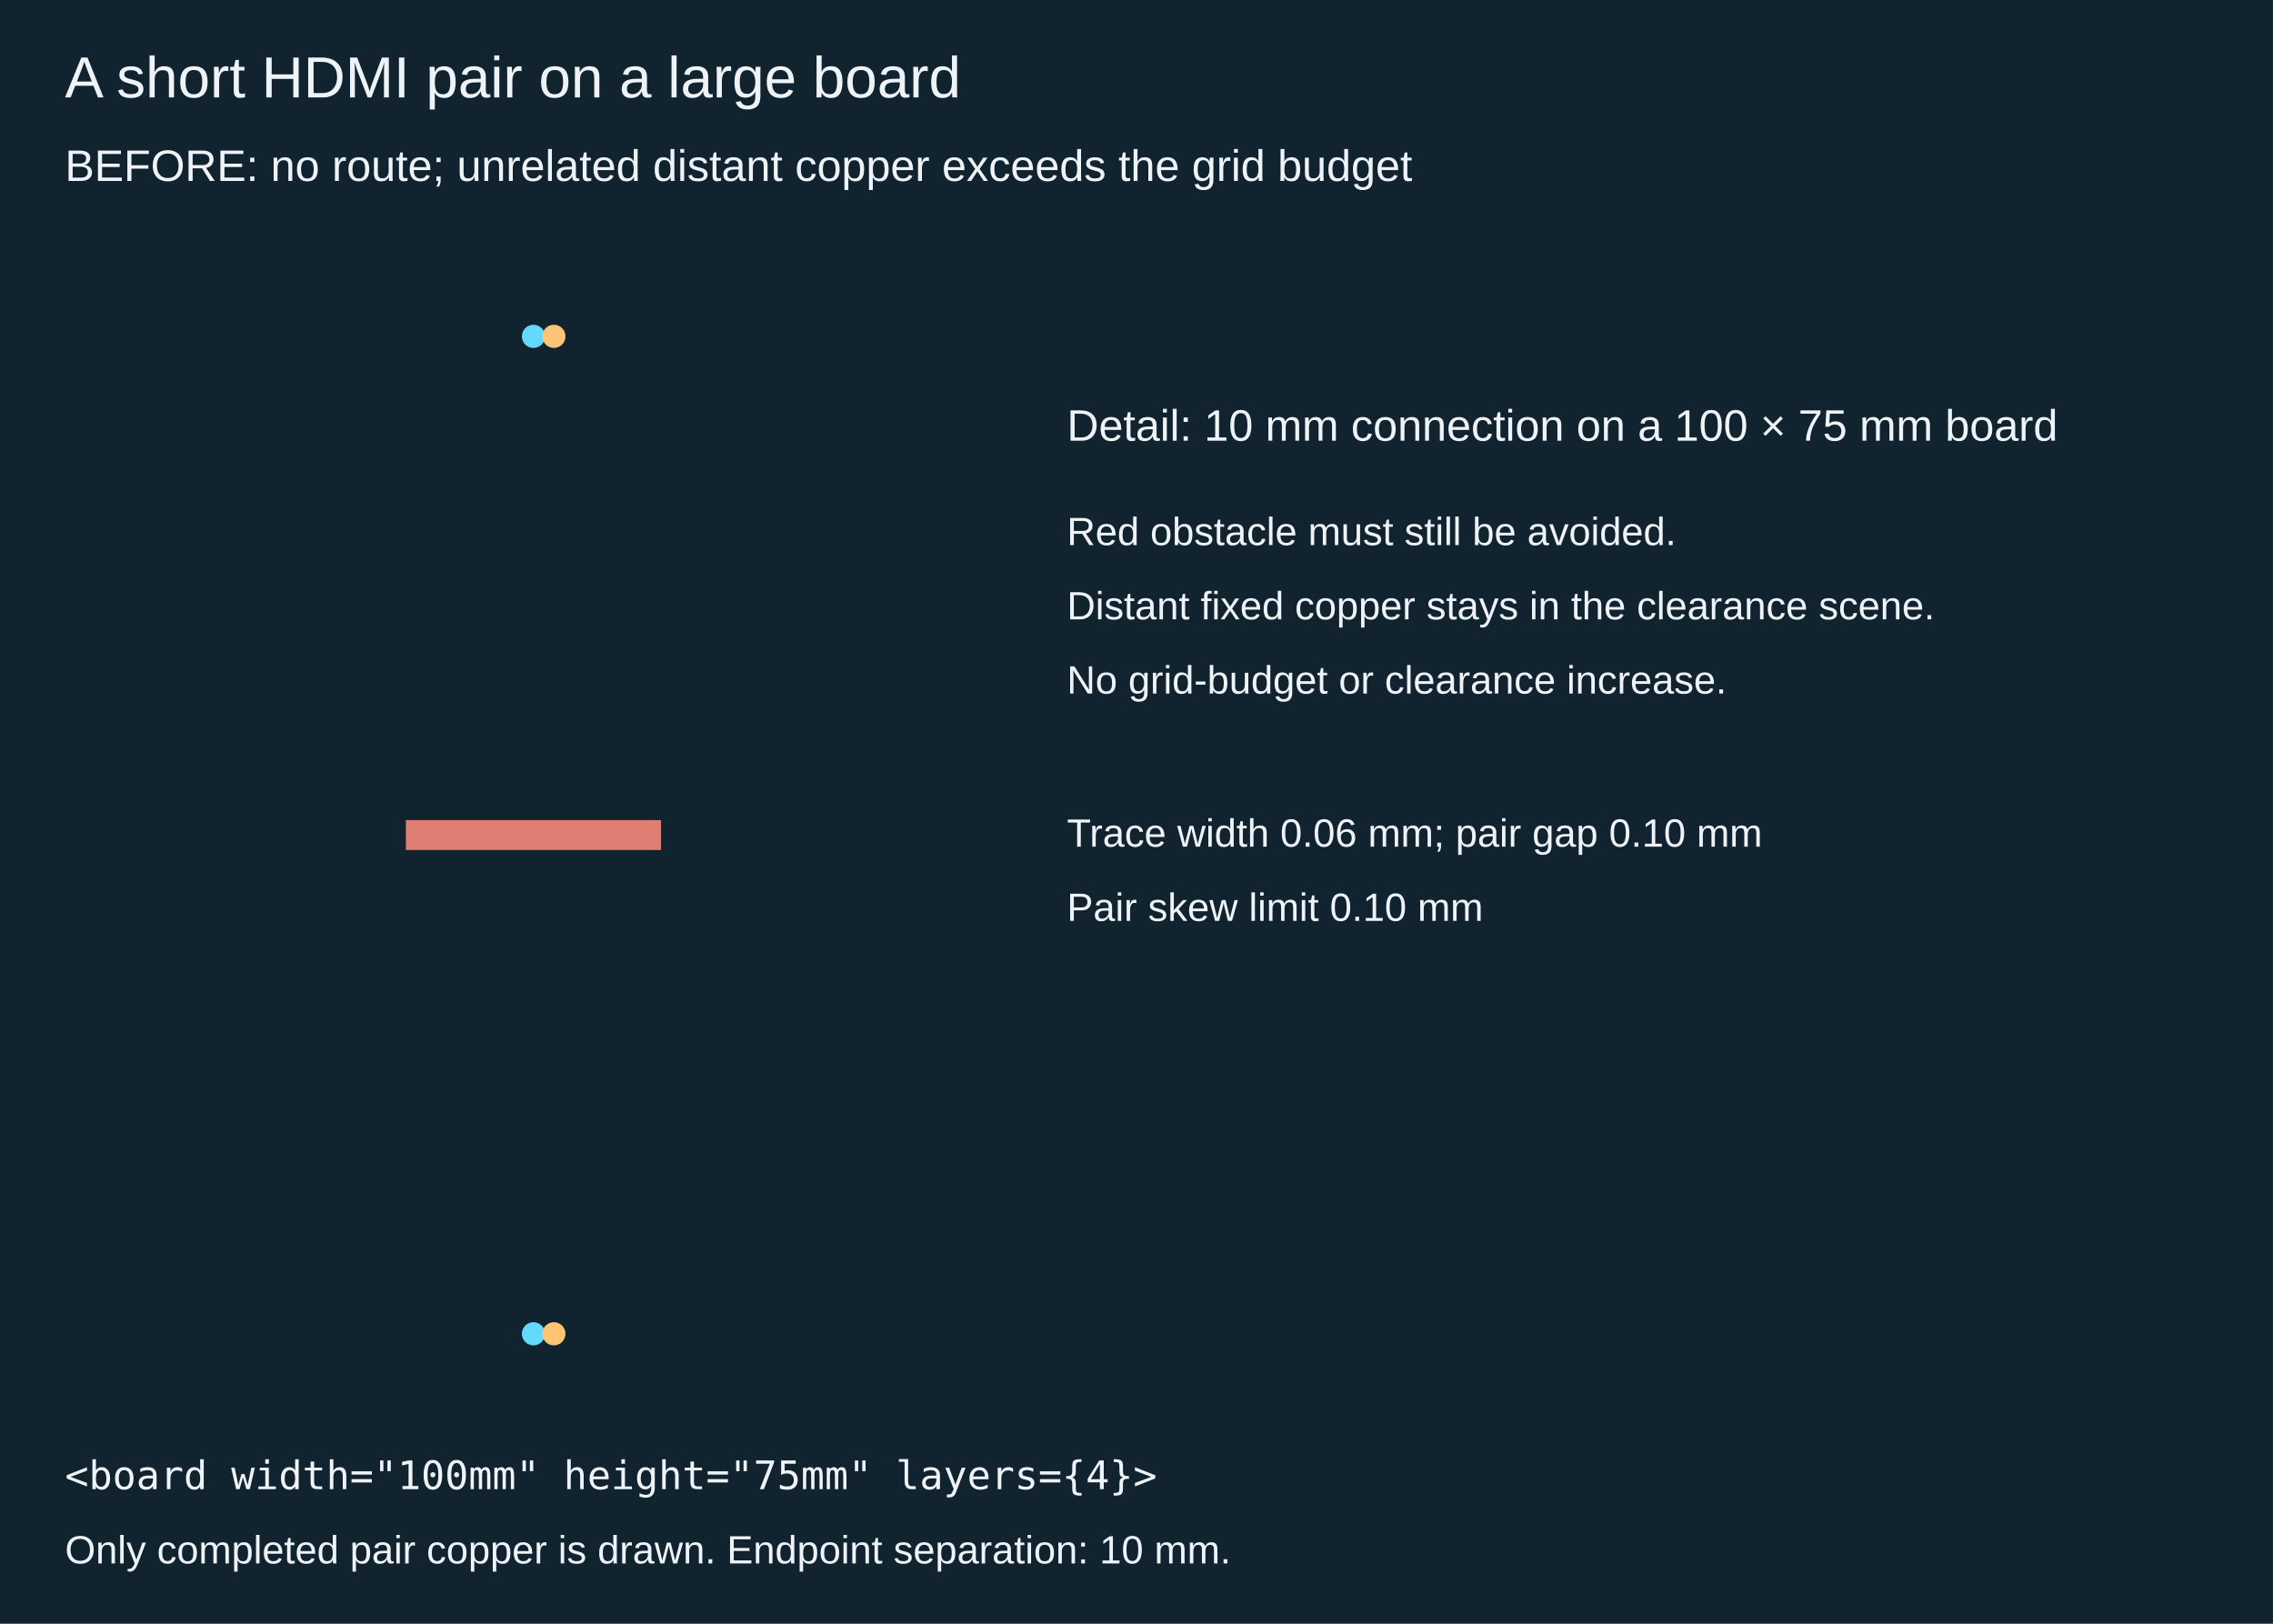
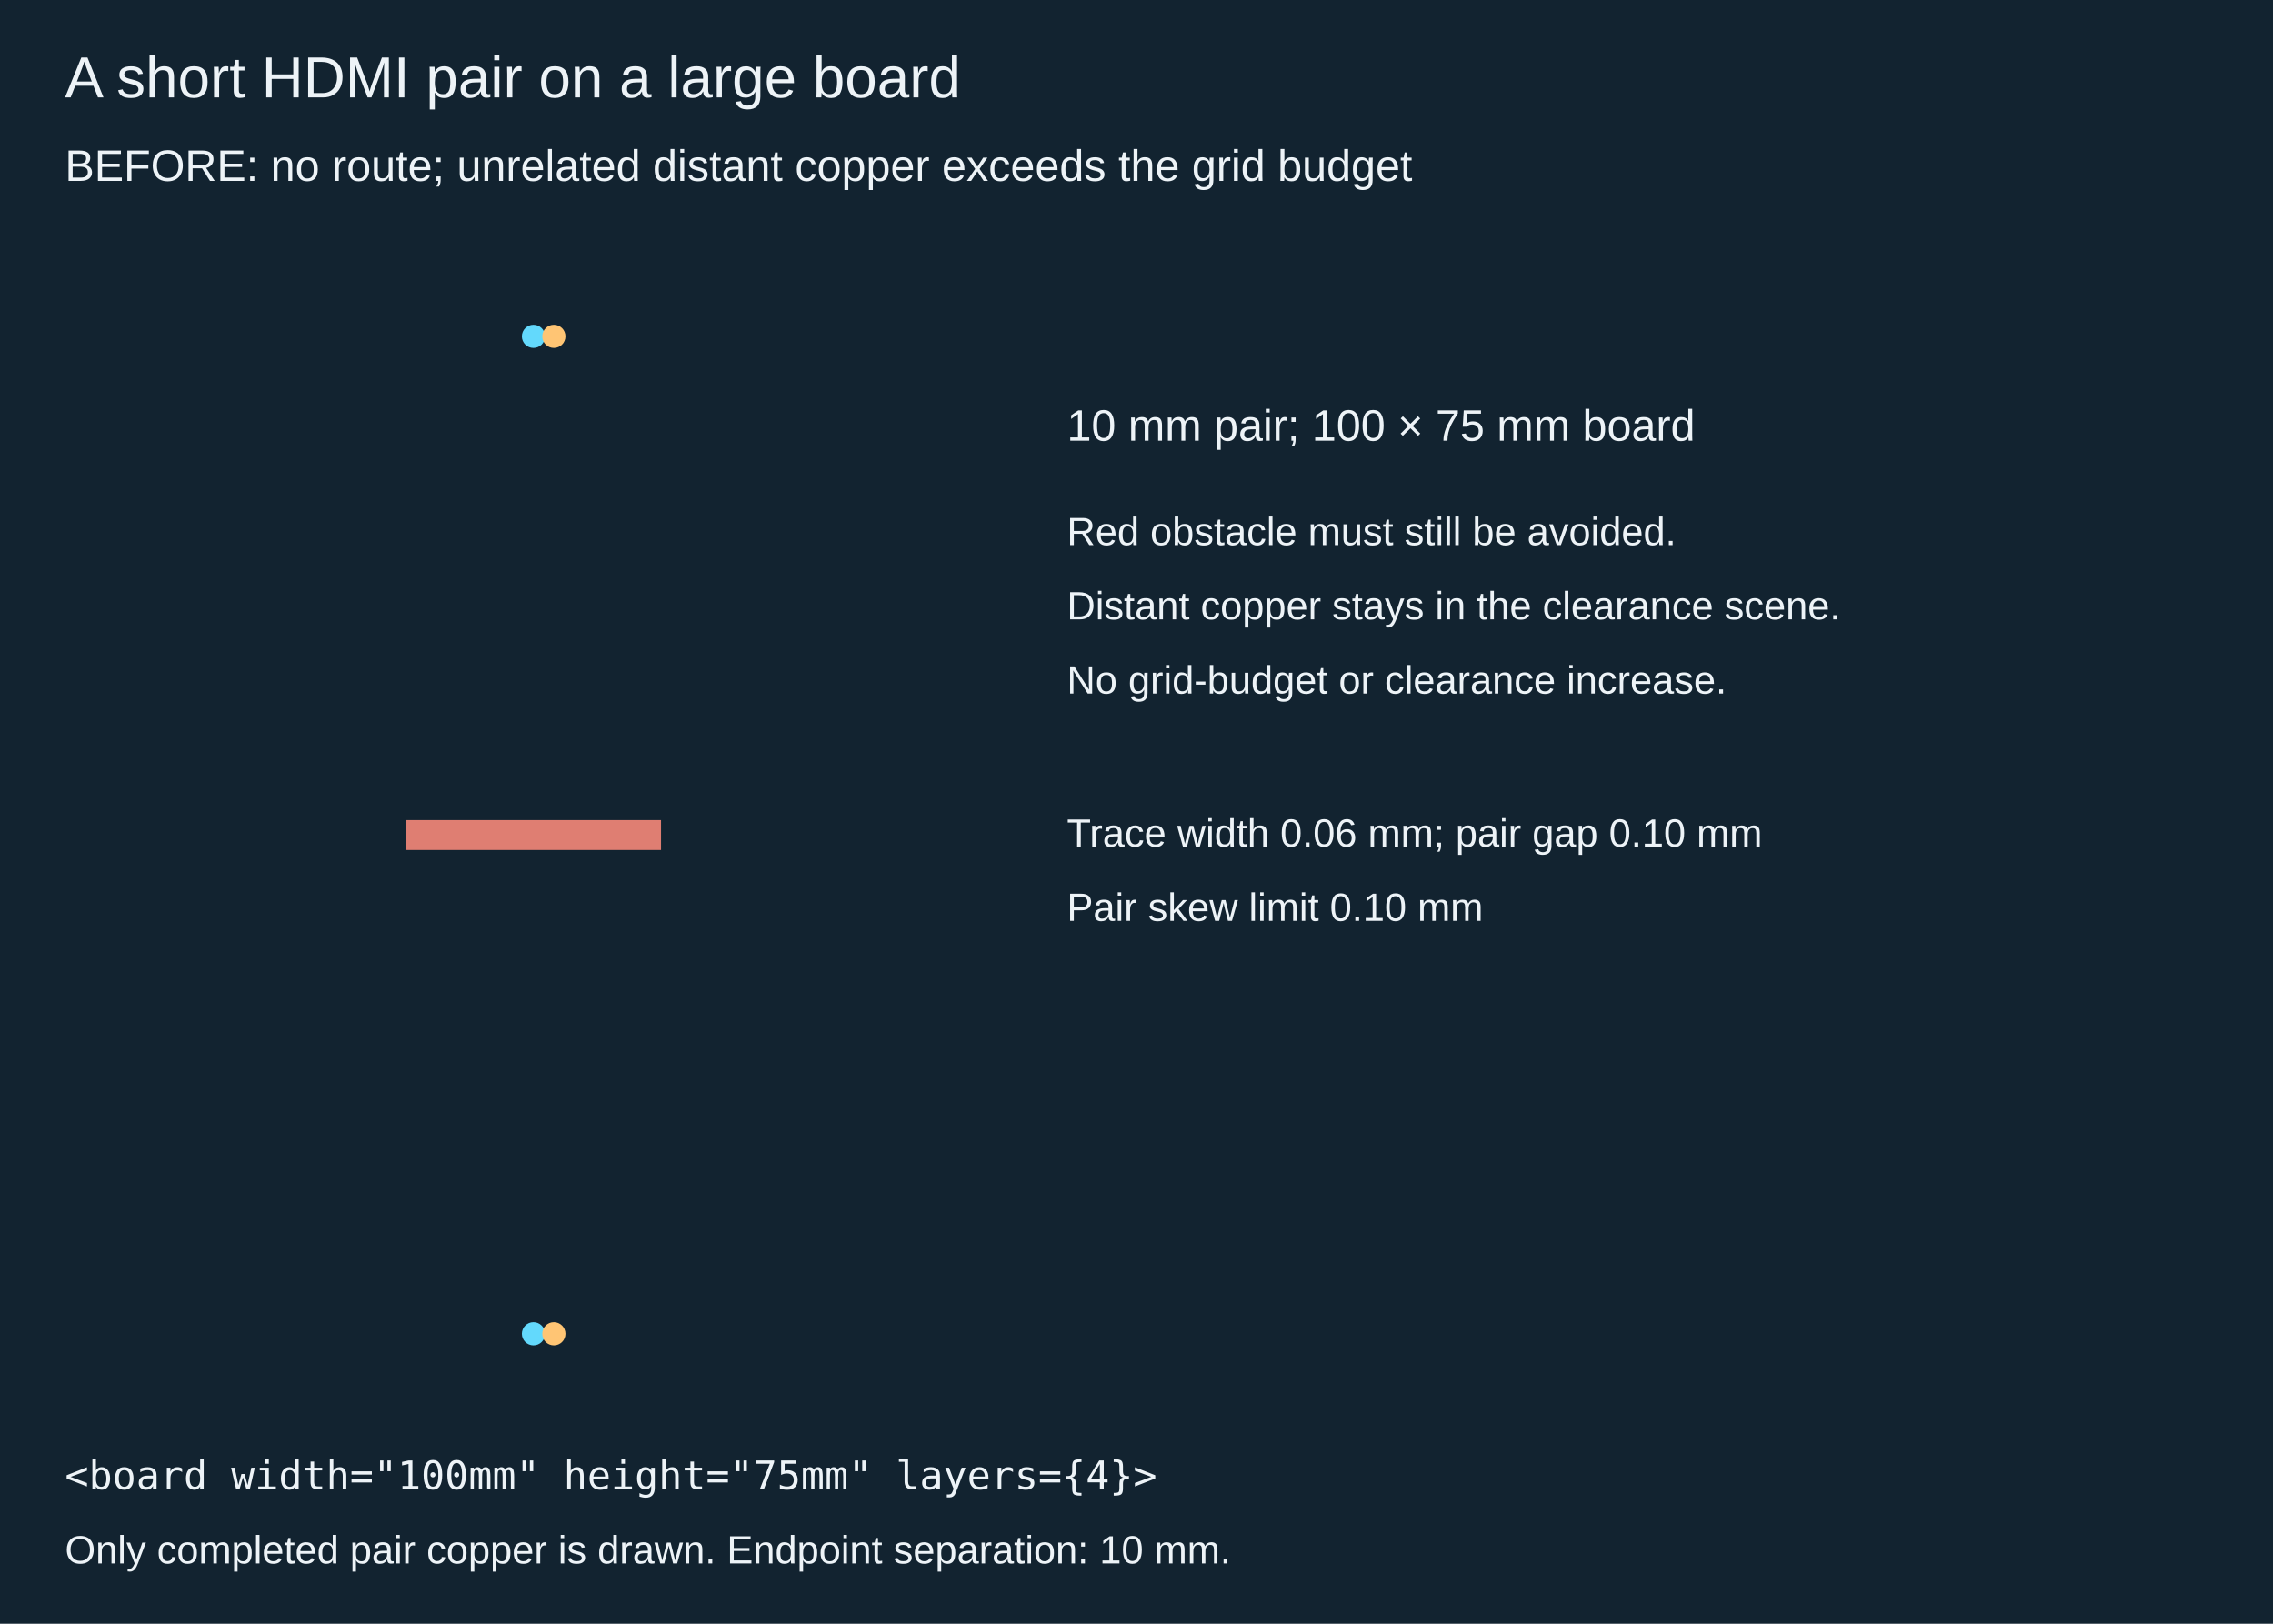
<svg xmlns="http://www.w3.org/2000/svg" width="980" height="700">
  <rect width="980" height="700" fill="#122330" />
  <g font-family="Arial" fill="#edf3f7">
    <text x="28" y="42" font-size="25">A short HDMI pair on a large board</text>
    <text x="28" y="78" font-size="19">BEFORE: no route; unrelated distant copper exceeds the grid budget</text>
    <rect x="175" y="353.55" width="110" height="12.9" fill="#df7e72" />
    <circle cx="230" cy="145" r="5" fill="#63d9fc" />
    <circle cx="230" cy="575" r="5" fill="#63d9fc" />
    <circle cx="238.8" cy="145" r="5" fill="#ffc574" />
    <circle cx="238.8" cy="575" r="5" fill="#ffc574" />
-     <text x="460" y="190" font-size="19">Detail: 10 mm connection on a 100 × 75 mm board</text>
+     <text x="460" y="190" font-size="19">10 mm pair; 100 × 75 mm board</text>
    <text x="460" y="235" font-size="17">Red obstacle must still be avoided.</text>
-     <text x="460" y="267" font-size="17">Distant fixed copper stays in the clearance scene.</text>
+     <text x="460" y="267" font-size="17">Distant copper stays in the clearance scene.</text>
    <text x="460" y="299" font-size="17">No grid-budget or clearance increase.</text>
    <text x="460" y="365" font-size="17">Trace width 0.06 mm; pair gap 0.10 mm</text>
    <text x="460" y="397" font-size="17">Pair skew limit 0.10 mm</text>
    <text x="28" y="642" font-family="monospace" font-size="17">&lt;board width="100mm" height="75mm" layers={4}&gt;</text>
    <text x="28" y="674" font-size="17">Only completed pair copper is drawn. Endpoint separation: 10 mm.</text>
  </g>
</svg>
